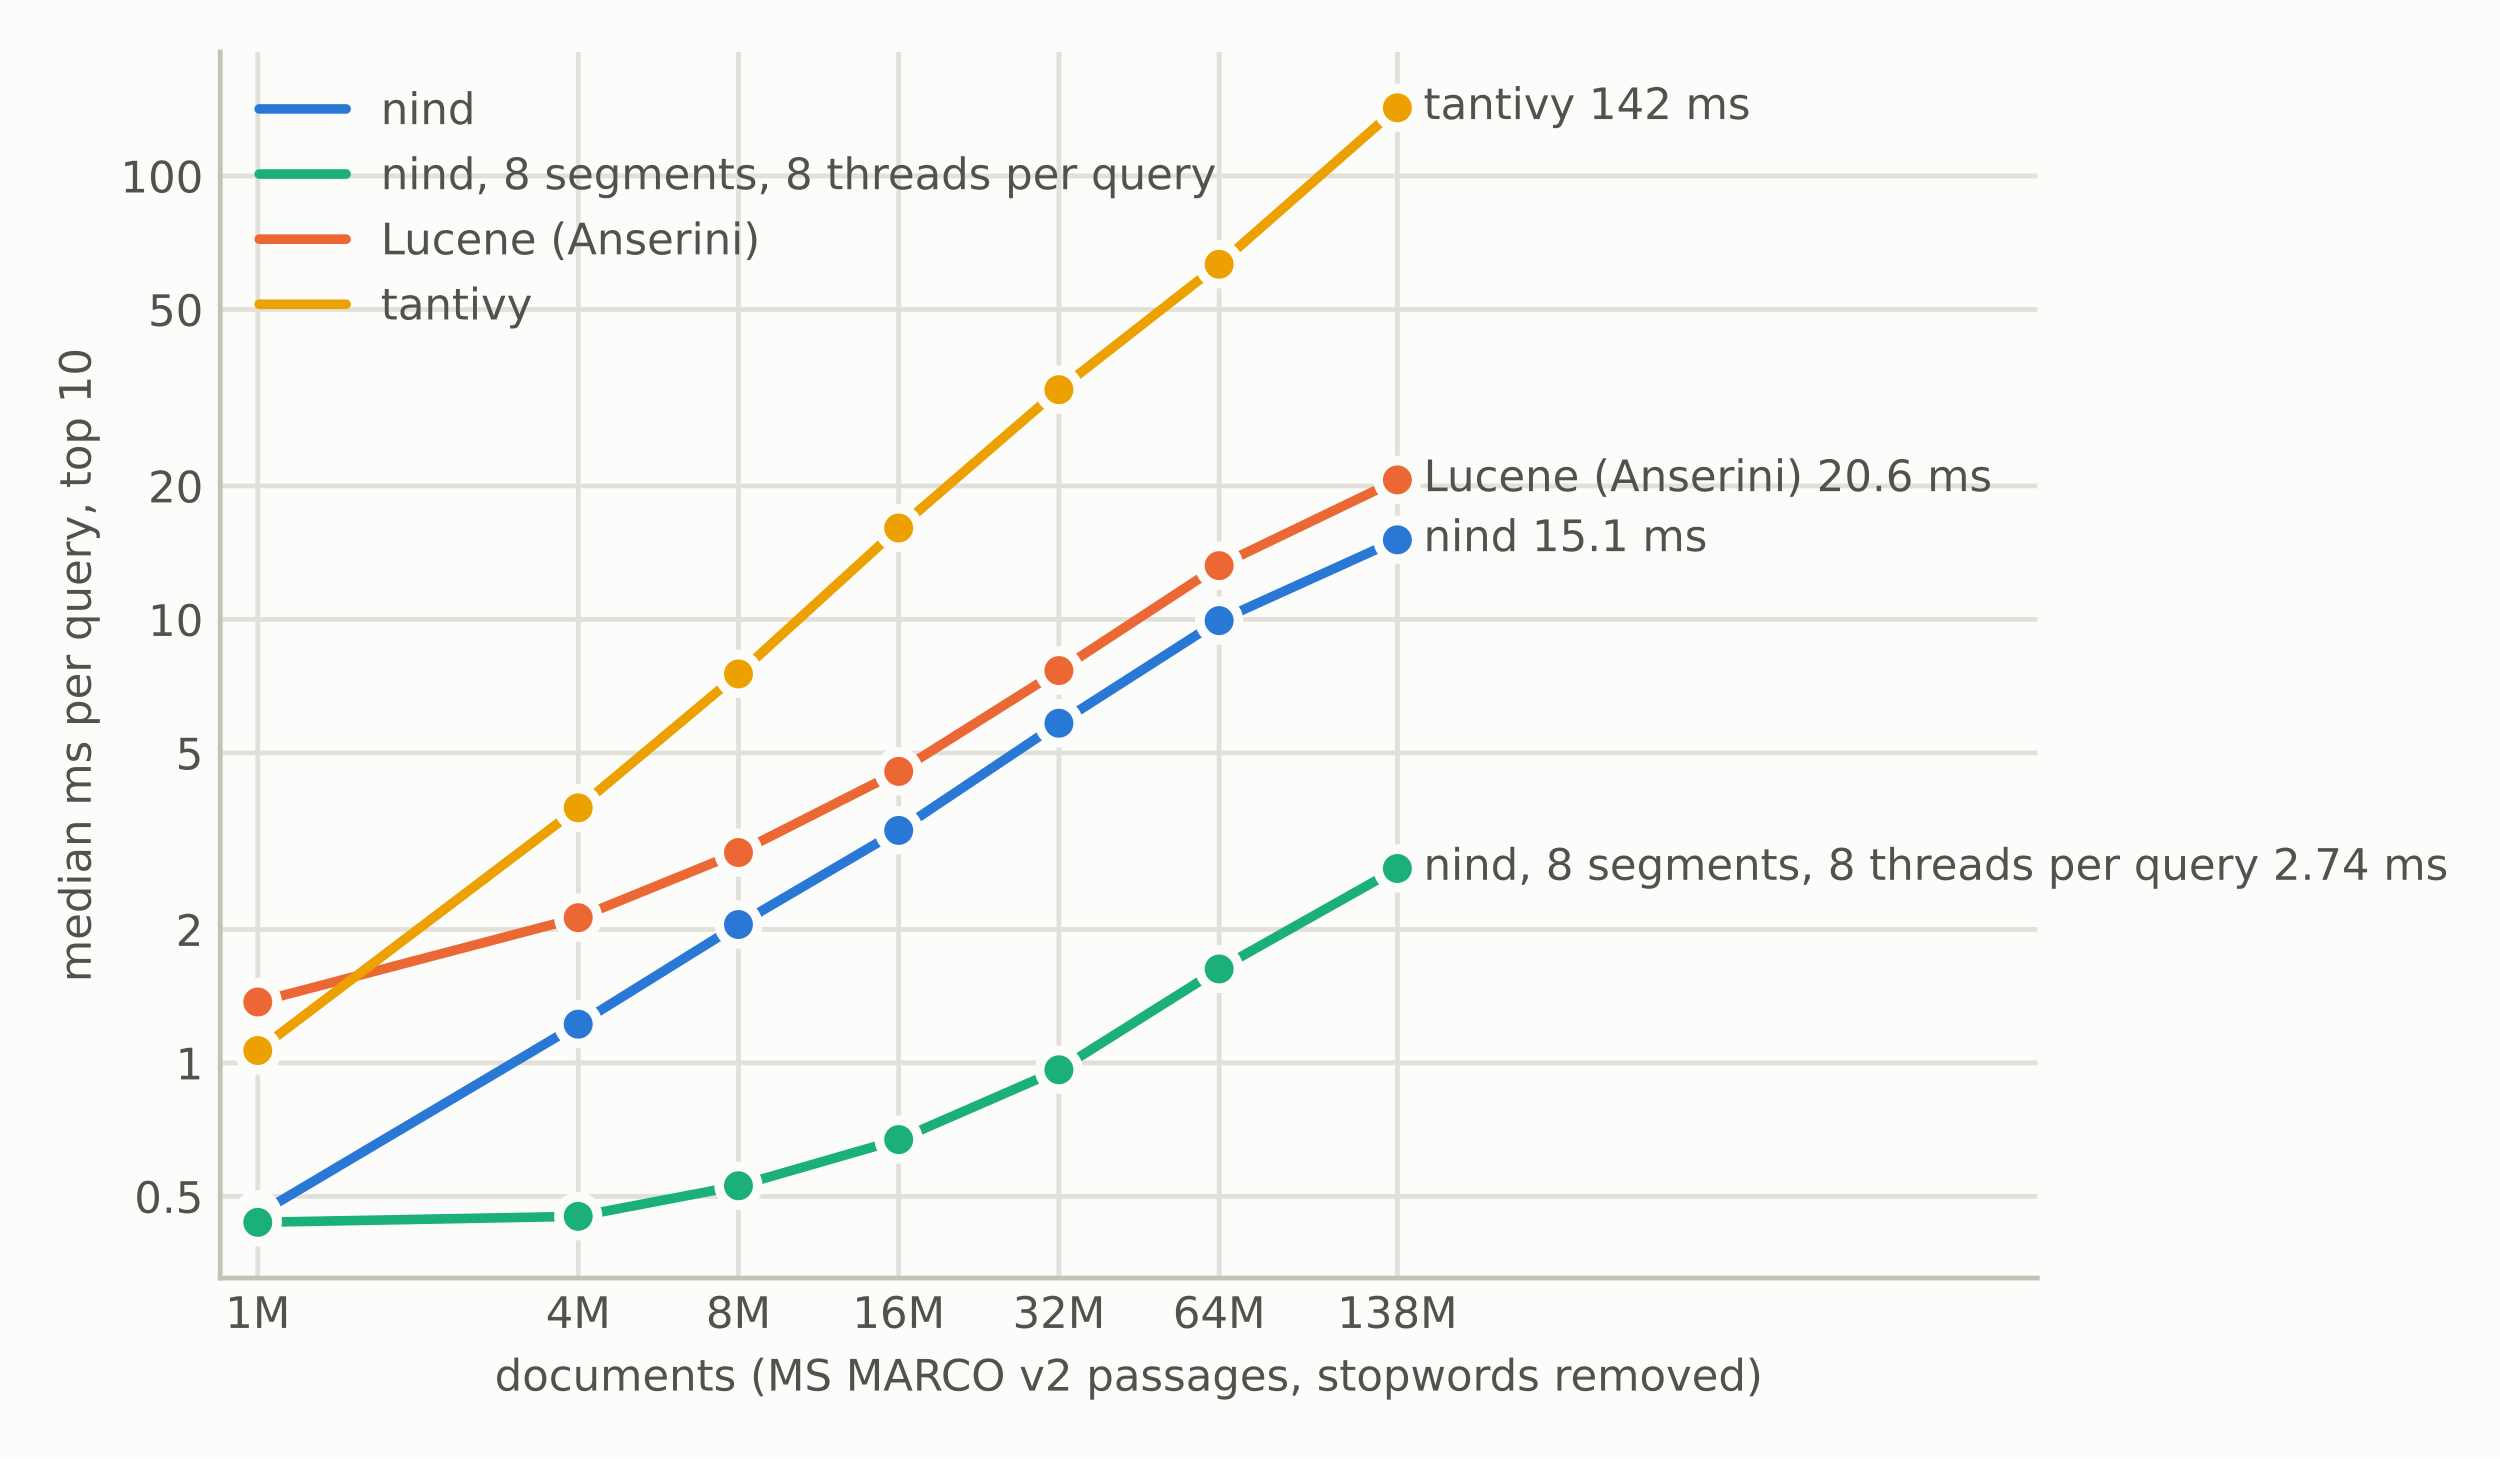
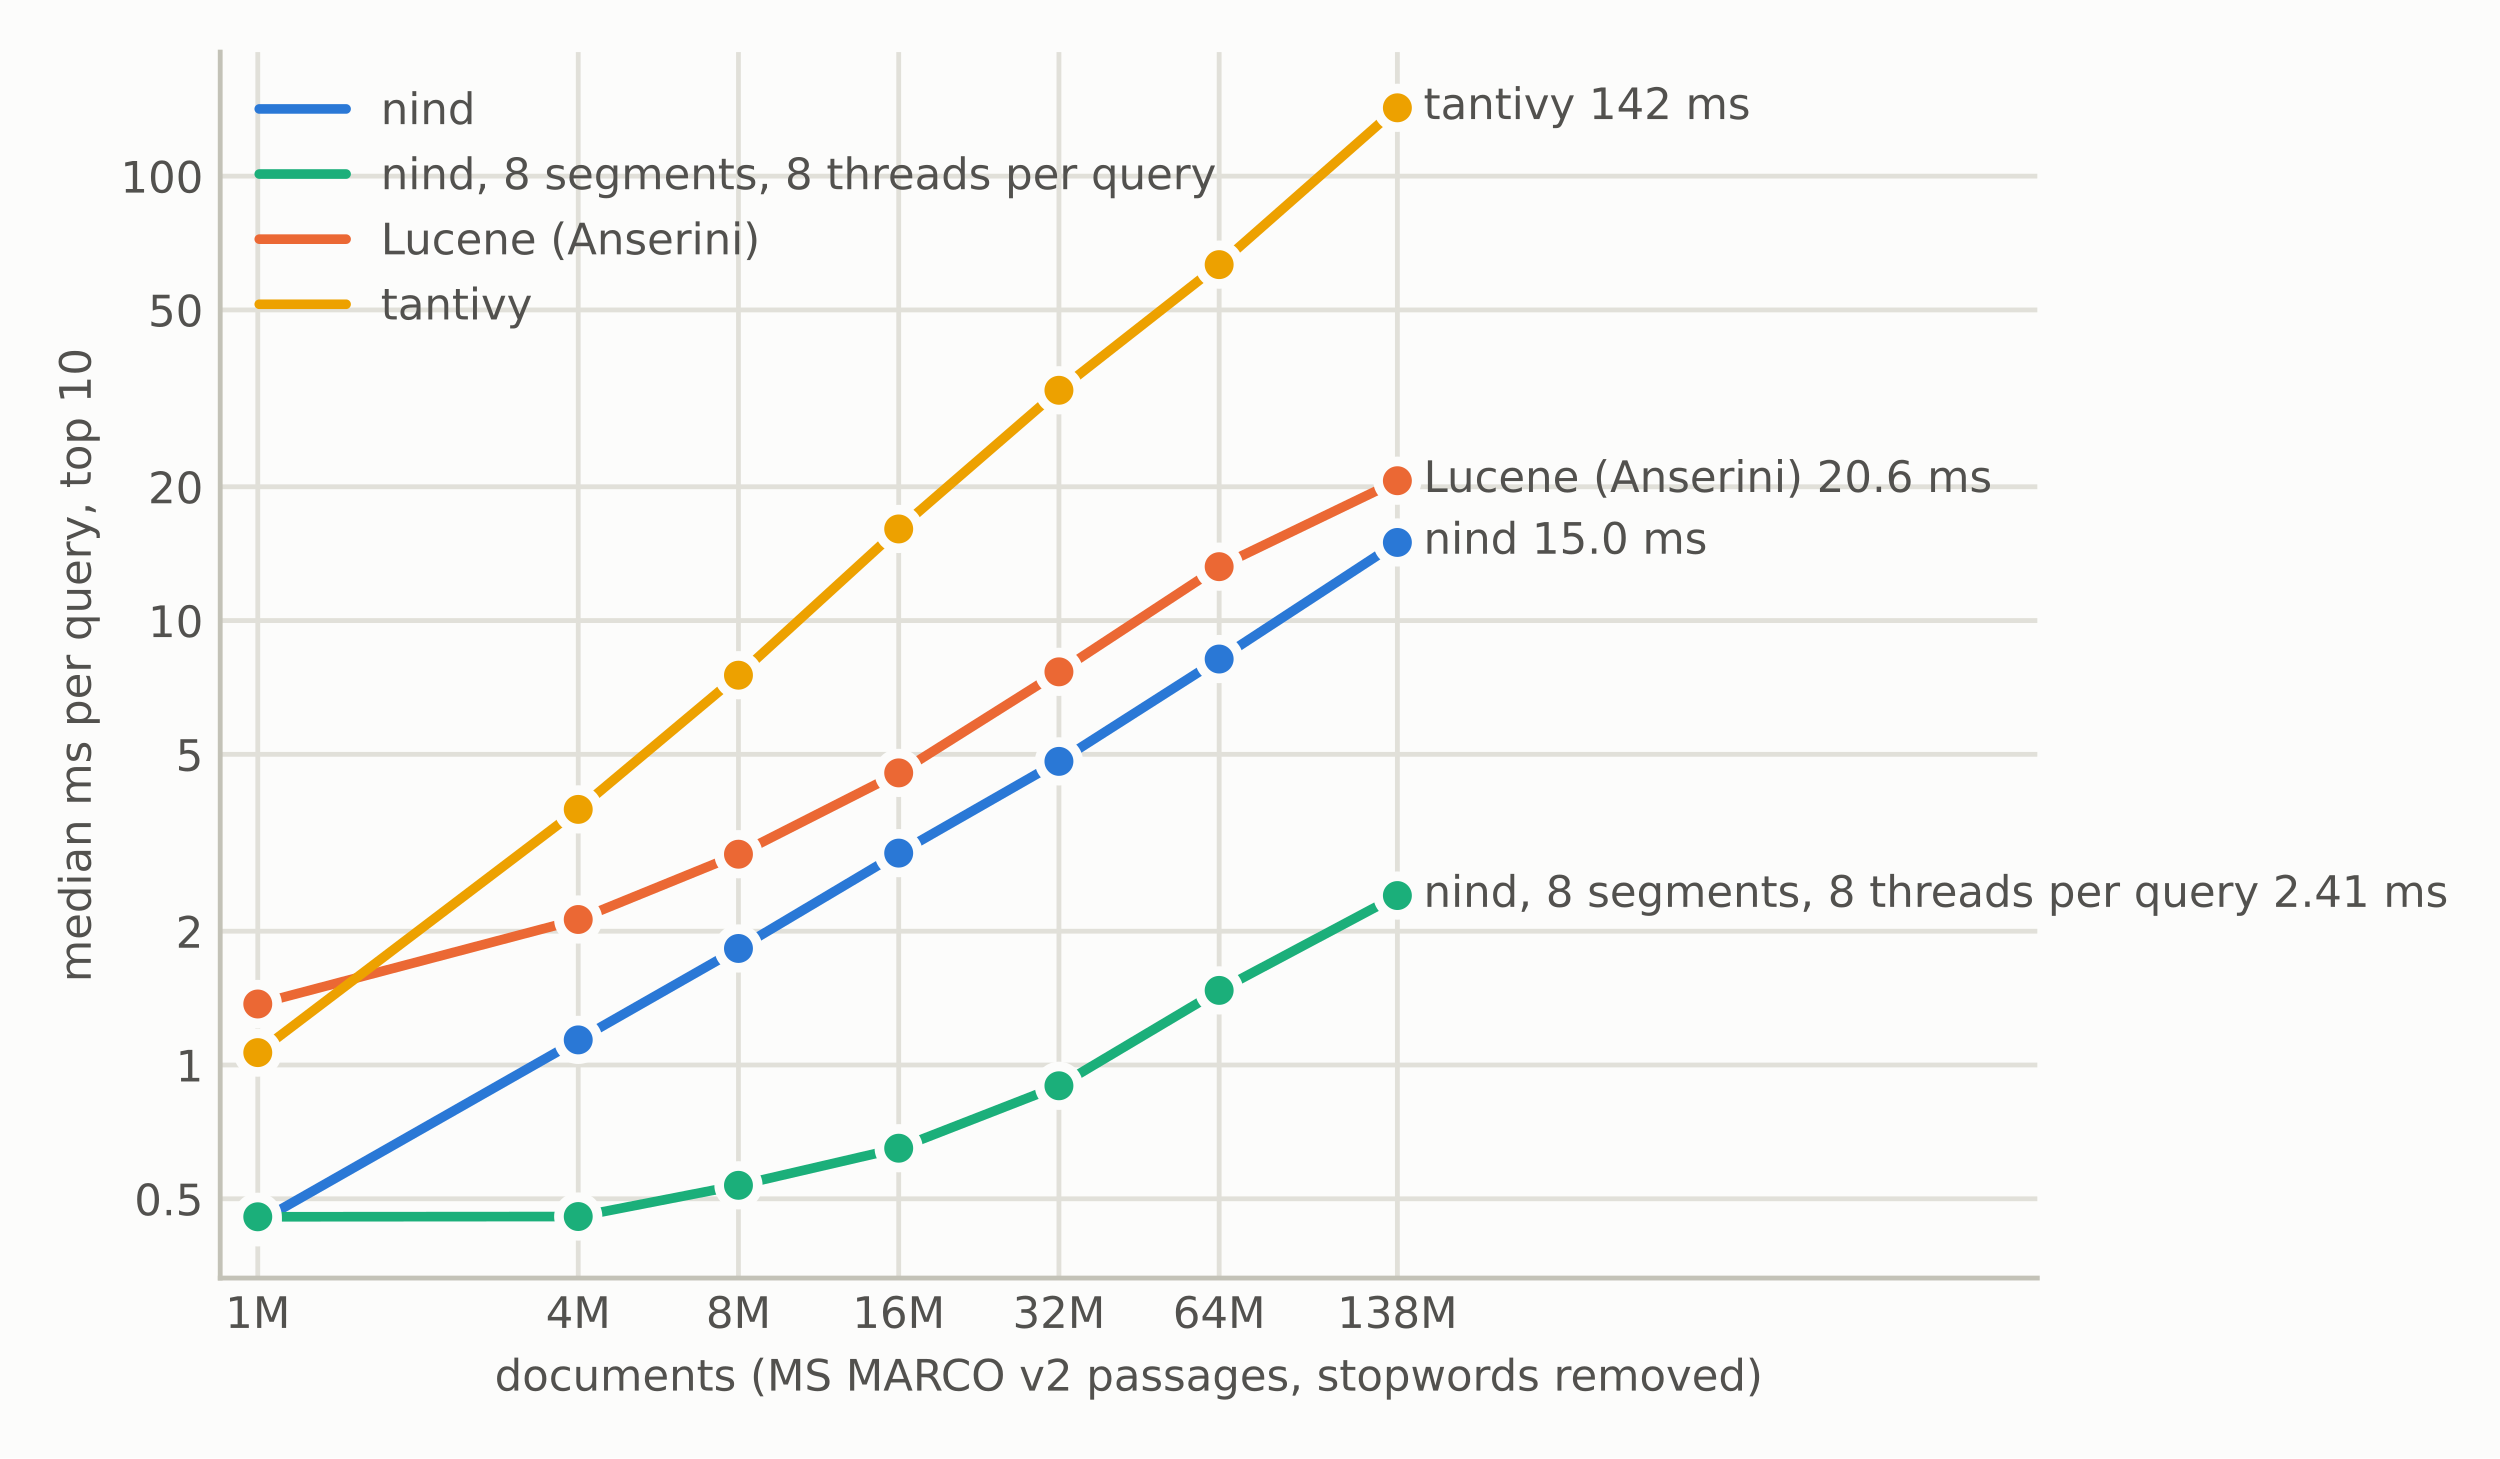
<svg xmlns="http://www.w3.org/2000/svg" xmlns:xlink="http://www.w3.org/1999/xlink" width="518.4pt" height="302.4pt" viewBox="0 0 518.4 302.4" version="1.1">
  <defs>
    <style type="text/css">*{stroke-linejoin: round; stroke-linecap: butt}</style>
  </defs>
  <g id="figure_1">
    <g id="patch_1">
      <path d="M 0 302.4  L 518.4 302.4  L 518.4 0  L 0 0  z " style="fill: #fcfcfb" />
    </g>
    <g id="axes_1">
      <g id="patch_2">
        <path d="M 45.662 265.018  L 422.46 265.018  L 422.46 10.8  L 45.662 10.8  z " style="fill: #fcfcfb" />
      </g>
      <g id="matplotlib.axis_1">
        <g id="xtick_1">
          <g id="line2d_1">
-             <path d="M 53.452 265.018  L 53.452 10.8  " clip-path="url(#p98ace8f6c0)" style="fill: none; stroke: #e1e0d9; stroke-linecap: square" />
+             <path d="M 53.452 265.018  L 53.452 10.8  " clip-path="url(#p9b73ccaef2)" style="fill: none; stroke: #e1e0d9; stroke-linecap: square" />
          </g>
          <g id="line2d_2" />
          <g id="text_1">
            <text style="font-size: 9px; font-family: 'DejaVu Sans', 'Bitstream Vera Sans', 'Computer Modern Sans Serif', 'Lucida Grande', 'Verdana', 'Geneva', 'Lucid', 'Arial', 'Helvetica', 'Avant Garde', sans-serif; text-anchor: middle; fill: #52514e" x="53.452" y="275.356" transform="rotate(-0 53.45233 275.3558)">1M</text>
          </g>
        </g>
        <g id="xtick_2">
          <g id="line2d_3">
-             <path d="M 119.903 265.018  L 119.903 10.8  " clip-path="url(#p98ace8f6c0)" style="fill: none; stroke: #e1e0d9; stroke-linecap: square" />
+             <path d="M 119.903 265.018  L 119.903 10.8  " clip-path="url(#p9b73ccaef2)" style="fill: none; stroke: #e1e0d9; stroke-linecap: square" />
          </g>
          <g id="line2d_4" />
          <g id="text_2">
            <text style="font-size: 9px; font-family: 'DejaVu Sans', 'Bitstream Vera Sans', 'Computer Modern Sans Serif', 'Lucida Grande', 'Verdana', 'Geneva', 'Lucid', 'Arial', 'Helvetica', 'Avant Garde', sans-serif; text-anchor: middle; fill: #52514e" x="119.903" y="275.356" transform="rotate(-0 119.9033 275.3558)">4M</text>
          </g>
        </g>
        <g id="xtick_3">
          <g id="line2d_5">
-             <path d="M 153.129 265.018  L 153.129 10.8  " clip-path="url(#p98ace8f6c0)" style="fill: none; stroke: #e1e0d9; stroke-linecap: square" />
+             <path d="M 153.129 265.018  L 153.129 10.8  " clip-path="url(#p9b73ccaef2)" style="fill: none; stroke: #e1e0d9; stroke-linecap: square" />
          </g>
          <g id="line2d_6" />
          <g id="text_3">
            <text style="font-size: 9px; font-family: 'DejaVu Sans', 'Bitstream Vera Sans', 'Computer Modern Sans Serif', 'Lucida Grande', 'Verdana', 'Geneva', 'Lucid', 'Arial', 'Helvetica', 'Avant Garde', sans-serif; text-anchor: middle; fill: #52514e" x="153.129" y="275.356" transform="rotate(-0 153.1287 275.3558)">8M</text>
          </g>
        </g>
        <g id="xtick_4">
          <g id="line2d_7">
-             <path d="M 186.354 265.018  L 186.354 10.8  " clip-path="url(#p98ace8f6c0)" style="fill: none; stroke: #e1e0d9; stroke-linecap: square" />
+             <path d="M 186.354 265.018  L 186.354 10.8  " clip-path="url(#p9b73ccaef2)" style="fill: none; stroke: #e1e0d9; stroke-linecap: square" />
          </g>
          <g id="line2d_8" />
          <g id="text_4">
            <text style="font-size: 9px; font-family: 'DejaVu Sans', 'Bitstream Vera Sans', 'Computer Modern Sans Serif', 'Lucida Grande', 'Verdana', 'Geneva', 'Lucid', 'Arial', 'Helvetica', 'Avant Garde', sans-serif; text-anchor: middle; fill: #52514e" x="186.354" y="275.356" transform="rotate(-0 186.3542 275.3558)">16M</text>
          </g>
        </g>
        <g id="xtick_5">
          <g id="line2d_9">
-             <path d="M 219.58 265.018  L 219.58 10.8  " clip-path="url(#p98ace8f6c0)" style="fill: none; stroke: #e1e0d9; stroke-linecap: square" />
+             <path d="M 219.58 265.018  L 219.58 10.8  " clip-path="url(#p9b73ccaef2)" style="fill: none; stroke: #e1e0d9; stroke-linecap: square" />
          </g>
          <g id="line2d_10" />
          <g id="text_5">
            <text style="font-size: 9px; font-family: 'DejaVu Sans', 'Bitstream Vera Sans', 'Computer Modern Sans Serif', 'Lucida Grande', 'Verdana', 'Geneva', 'Lucid', 'Arial', 'Helvetica', 'Avant Garde', sans-serif; text-anchor: middle; fill: #52514e" x="219.58" y="275.356" transform="rotate(-0 219.5797 275.3558)">32M</text>
          </g>
        </g>
        <g id="xtick_6">
          <g id="line2d_11">
-             <path d="M 252.805 265.018  L 252.805 10.8  " clip-path="url(#p98ace8f6c0)" style="fill: none; stroke: #e1e0d9; stroke-linecap: square" />
+             <path d="M 252.805 265.018  L 252.805 10.8  " clip-path="url(#p9b73ccaef2)" style="fill: none; stroke: #e1e0d9; stroke-linecap: square" />
          </g>
          <g id="line2d_12" />
          <g id="text_6">
            <text style="font-size: 9px; font-family: 'DejaVu Sans', 'Bitstream Vera Sans', 'Computer Modern Sans Serif', 'Lucida Grande', 'Verdana', 'Geneva', 'Lucid', 'Arial', 'Helvetica', 'Avant Garde', sans-serif; text-anchor: middle; fill: #52514e" x="252.805" y="275.356" transform="rotate(-0 252.8051 275.3558)">64M</text>
          </g>
        </g>
        <g id="xtick_7">
          <g id="line2d_13">
-             <path d="M 289.761 265.018  L 289.761 10.8  " clip-path="url(#p98ace8f6c0)" style="fill: none; stroke: #e1e0d9; stroke-linecap: square" />
+             <path d="M 289.761 265.018  L 289.761 10.8  " clip-path="url(#p9b73ccaef2)" style="fill: none; stroke: #e1e0d9; stroke-linecap: square" />
          </g>
          <g id="line2d_14" />
          <g id="text_7">
            <text style="font-size: 9px; font-family: 'DejaVu Sans', 'Bitstream Vera Sans', 'Computer Modern Sans Serif', 'Lucida Grande', 'Verdana', 'Geneva', 'Lucid', 'Arial', 'Helvetica', 'Avant Garde', sans-serif; text-anchor: middle; fill: #52514e" x="289.761" y="275.356" transform="rotate(-0 289.7613 275.3558)">138M</text>
          </g>
        </g>
        <g id="text_8">
          <text style="font-size: 9px; font-family: 'DejaVu Sans', 'Bitstream Vera Sans', 'Computer Modern Sans Serif', 'Lucida Grande', 'Verdana', 'Geneva', 'Lucid', 'Arial', 'Helvetica', 'Avant Garde', sans-serif; text-anchor: middle; fill: #52514e" x="234.061" y="288.356" transform="rotate(-0 234.0612 288.3565)">documents (MS MARCO v2 passages, stopwords removed)</text>
        </g>
      </g>
      <g id="matplotlib.axis_2">
        <g id="ytick_1">
          <g id="line2d_15">
-             <path d="M 45.662 248.081  L 422.46 248.081  " clip-path="url(#p98ace8f6c0)" style="fill: none; stroke: #e1e0d9; stroke-linecap: square" />
+             <path d="M 45.662 248.582  L 422.46 248.582  " clip-path="url(#p9b73ccaef2)" style="fill: none; stroke: #e1e0d9; stroke-linecap: square" />
          </g>
          <g id="line2d_16" />
          <g id="text_9">
-             <text style="font-size: 9px; font-family: 'DejaVu Sans', 'Bitstream Vera Sans', 'Computer Modern Sans Serif', 'Lucida Grande', 'Verdana', 'Geneva', 'Lucid', 'Arial', 'Helvetica', 'Avant Garde', sans-serif; text-anchor: end; fill: #52514e" x="42.162" y="251.5" transform="rotate(-0 42.16211 251.5004)">0.5</text>
+             <text style="font-size: 9px; font-family: 'DejaVu Sans', 'Bitstream Vera Sans', 'Computer Modern Sans Serif', 'Lucida Grande', 'Verdana', 'Geneva', 'Lucid', 'Arial', 'Helvetica', 'Avant Garde', sans-serif; text-anchor: end; fill: #52514e" x="42.162" y="252.001" transform="rotate(-0 42.16211 252.0014)">0.5</text>
          </g>
        </g>
        <g id="ytick_2">
          <g id="line2d_17">
-             <path d="M 45.662 220.4  L 422.46 220.4  " clip-path="url(#p98ace8f6c0)" style="fill: none; stroke: #e1e0d9; stroke-linecap: square" />
+             <path d="M 45.662 220.84  L 422.46 220.84  " clip-path="url(#p9b73ccaef2)" style="fill: none; stroke: #e1e0d9; stroke-linecap: square" />
          </g>
          <g id="line2d_18" />
          <g id="text_10">
-             <text style="font-size: 9px; font-family: 'DejaVu Sans', 'Bitstream Vera Sans', 'Computer Modern Sans Serif', 'Lucida Grande', 'Verdana', 'Geneva', 'Lucid', 'Arial', 'Helvetica', 'Avant Garde', sans-serif; text-anchor: end; fill: #52514e" x="42.162" y="223.819" transform="rotate(-0 42.16211 223.819)">1</text>
+             <text style="font-size: 9px; font-family: 'DejaVu Sans', 'Bitstream Vera Sans', 'Computer Modern Sans Serif', 'Lucida Grande', 'Verdana', 'Geneva', 'Lucid', 'Arial', 'Helvetica', 'Avant Garde', sans-serif; text-anchor: end; fill: #52514e" x="42.162" y="224.258" transform="rotate(-0 42.16211 224.2585)">1</text>
          </g>
        </g>
        <g id="ytick_3">
          <g id="line2d_19">
-             <path d="M 45.662 192.719  L 422.46 192.719  " clip-path="url(#p98ace8f6c0)" style="fill: none; stroke: #e1e0d9; stroke-linecap: square" />
+             <path d="M 45.662 193.097  L 422.46 193.097  " clip-path="url(#p9b73ccaef2)" style="fill: none; stroke: #e1e0d9; stroke-linecap: square" />
          </g>
          <g id="line2d_20" />
          <g id="text_11">
-             <text style="font-size: 9px; font-family: 'DejaVu Sans', 'Bitstream Vera Sans', 'Computer Modern Sans Serif', 'Lucida Grande', 'Verdana', 'Geneva', 'Lucid', 'Arial', 'Helvetica', 'Avant Garde', sans-serif; text-anchor: end; fill: #52514e" x="42.162" y="196.138" transform="rotate(-0 42.16211 196.1375)">2</text>
+             <text style="font-size: 9px; font-family: 'DejaVu Sans', 'Bitstream Vera Sans', 'Computer Modern Sans Serif', 'Lucida Grande', 'Verdana', 'Geneva', 'Lucid', 'Arial', 'Helvetica', 'Avant Garde', sans-serif; text-anchor: end; fill: #52514e" x="42.162" y="196.516" transform="rotate(-0 42.16211 196.5156)">2</text>
          </g>
        </g>
        <g id="ytick_4">
          <g id="line2d_21">
-             <path d="M 45.662 156.126  L 422.46 156.126  " clip-path="url(#p98ace8f6c0)" style="fill: none; stroke: #e1e0d9; stroke-linecap: square" />
+             <path d="M 45.662 156.423  L 422.46 156.423  " clip-path="url(#p9b73ccaef2)" style="fill: none; stroke: #e1e0d9; stroke-linecap: square" />
          </g>
          <g id="line2d_22" />
          <g id="text_12">
-             <text style="font-size: 9px; font-family: 'DejaVu Sans', 'Bitstream Vera Sans', 'Computer Modern Sans Serif', 'Lucida Grande', 'Verdana', 'Geneva', 'Lucid', 'Arial', 'Helvetica', 'Avant Garde', sans-serif; text-anchor: end; fill: #52514e" x="42.162" y="159.545" transform="rotate(-0 42.16211 159.5447)">5</text>
+             <text style="font-size: 9px; font-family: 'DejaVu Sans', 'Bitstream Vera Sans', 'Computer Modern Sans Serif', 'Lucida Grande', 'Verdana', 'Geneva', 'Lucid', 'Arial', 'Helvetica', 'Avant Garde', sans-serif; text-anchor: end; fill: #52514e" x="42.162" y="159.842" transform="rotate(-0 42.16211 159.8416)">5</text>
          </g>
        </g>
        <g id="ytick_5">
          <g id="line2d_23">
-             <path d="M 45.662 128.444  L 422.46 128.444  " clip-path="url(#p98ace8f6c0)" style="fill: none; stroke: #e1e0d9; stroke-linecap: square" />
+             <path d="M 45.662 128.68  L 422.46 128.68  " clip-path="url(#p9b73ccaef2)" style="fill: none; stroke: #e1e0d9; stroke-linecap: square" />
          </g>
          <g id="line2d_24" />
          <g id="text_13">
-             <text style="font-size: 9px; font-family: 'DejaVu Sans', 'Bitstream Vera Sans', 'Computer Modern Sans Serif', 'Lucida Grande', 'Verdana', 'Geneva', 'Lucid', 'Arial', 'Helvetica', 'Avant Garde', sans-serif; text-anchor: end; fill: #52514e" x="42.162" y="131.863" transform="rotate(-0 42.16211 131.8632)">10</text>
+             <text style="font-size: 9px; font-family: 'DejaVu Sans', 'Bitstream Vera Sans', 'Computer Modern Sans Serif', 'Lucida Grande', 'Verdana', 'Geneva', 'Lucid', 'Arial', 'Helvetica', 'Avant Garde', sans-serif; text-anchor: end; fill: #52514e" x="42.162" y="132.099" transform="rotate(-0 42.16211 132.0987)">10</text>
          </g>
        </g>
        <g id="ytick_6">
          <g id="line2d_25">
-             <path d="M 45.662 100.763  L 422.46 100.763  " clip-path="url(#p98ace8f6c0)" style="fill: none; stroke: #e1e0d9; stroke-linecap: square" />
+             <path d="M 45.662 100.937  L 422.46 100.937  " clip-path="url(#p9b73ccaef2)" style="fill: none; stroke: #e1e0d9; stroke-linecap: square" />
          </g>
          <g id="line2d_26" />
          <g id="text_14">
-             <text style="font-size: 9px; font-family: 'DejaVu Sans', 'Bitstream Vera Sans', 'Computer Modern Sans Serif', 'Lucida Grande', 'Verdana', 'Geneva', 'Lucid', 'Arial', 'Helvetica', 'Avant Garde', sans-serif; text-anchor: end; fill: #52514e" x="42.162" y="104.182" transform="rotate(-0 42.16211 104.1818)">20</text>
+             <text style="font-size: 9px; font-family: 'DejaVu Sans', 'Bitstream Vera Sans', 'Computer Modern Sans Serif', 'Lucida Grande', 'Verdana', 'Geneva', 'Lucid', 'Arial', 'Helvetica', 'Avant Garde', sans-serif; text-anchor: end; fill: #52514e" x="42.162" y="104.356" transform="rotate(-0 42.16211 104.3558)">20</text>
          </g>
        </g>
        <g id="ytick_7">
          <g id="line2d_27">
-             <path d="M 45.662 64.17  L 422.46 64.17  " clip-path="url(#p98ace8f6c0)" style="fill: none; stroke: #e1e0d9; stroke-linecap: square" />
+             <path d="M 45.662 64.263  L 422.46 64.263  " clip-path="url(#p9b73ccaef2)" style="fill: none; stroke: #e1e0d9; stroke-linecap: square" />
          </g>
          <g id="line2d_28" />
          <g id="text_15">
-             <text style="font-size: 9px; font-family: 'DejaVu Sans', 'Bitstream Vera Sans', 'Computer Modern Sans Serif', 'Lucida Grande', 'Verdana', 'Geneva', 'Lucid', 'Arial', 'Helvetica', 'Avant Garde', sans-serif; text-anchor: end; fill: #52514e" x="42.162" y="67.589" transform="rotate(-0 42.16211 67.58894)">50</text>
+             <text style="font-size: 9px; font-family: 'DejaVu Sans', 'Bitstream Vera Sans', 'Computer Modern Sans Serif', 'Lucida Grande', 'Verdana', 'Geneva', 'Lucid', 'Arial', 'Helvetica', 'Avant Garde', sans-serif; text-anchor: end; fill: #52514e" x="42.162" y="67.682" transform="rotate(-0 42.16211 67.68175)">50</text>
          </g>
        </g>
        <g id="ytick_8">
          <g id="line2d_29">
-             <path d="M 45.662 36.489  L 422.46 36.489  " clip-path="url(#p98ace8f6c0)" style="fill: none; stroke: #e1e0d9; stroke-linecap: square" />
+             <path d="M 45.662 36.52  L 422.46 36.52  " clip-path="url(#p9b73ccaef2)" style="fill: none; stroke: #e1e0d9; stroke-linecap: square" />
          </g>
          <g id="line2d_30" />
          <g id="text_16">
-             <text style="font-size: 9px; font-family: 'DejaVu Sans', 'Bitstream Vera Sans', 'Computer Modern Sans Serif', 'Lucida Grande', 'Verdana', 'Geneva', 'Lucid', 'Arial', 'Helvetica', 'Avant Garde', sans-serif; text-anchor: end; fill: #52514e" x="42.162" y="39.908" transform="rotate(-0 42.16211 39.90751)">100</text>
+             <text style="font-size: 9px; font-family: 'DejaVu Sans', 'Bitstream Vera Sans', 'Computer Modern Sans Serif', 'Lucida Grande', 'Verdana', 'Geneva', 'Lucid', 'Arial', 'Helvetica', 'Avant Garde', sans-serif; text-anchor: end; fill: #52514e" x="42.162" y="39.939" transform="rotate(-0 42.16211 39.93888)">100</text>
          </g>
        </g>
        <g id="text_17">
          <text style="font-size: 9px; font-family: 'DejaVu Sans', 'Bitstream Vera Sans', 'Computer Modern Sans Serif', 'Lucida Grande', 'Verdana', 'Geneva', 'Lucid', 'Arial', 'Helvetica', 'Avant Garde', sans-serif; text-anchor: middle; fill: #52514e" x="18.821" y="137.909" transform="rotate(-90 18.82125 137.9089)">median ms per query, top 10</text>
        </g>
      </g>
      <g id="patch_3">
        <path d="M 45.662 265.018  L 45.662 10.8  " style="fill: none; stroke: #c3c2b7; stroke-linejoin: miter; stroke-linecap: square" />
      </g>
      <g id="patch_4">
        <path d="M 45.662 265.018  L 422.46 265.018  " style="fill: none; stroke: #c3c2b7; stroke-linejoin: miter; stroke-linecap: square" />
      </g>
      <g id="line2d_31">
-         <path d="M 53.452 251.794  L 119.903 212.372  L 153.129 191.706  L 186.354 172.194  L 219.58 149.97  L 252.805 128.689  L 289.761 111.94  " clip-path="url(#p98ace8f6c0)" style="fill: none; stroke: #2a78d6; stroke-width: 2; stroke-linecap: round" />
+         <path d="M 53.452 253.463  L 119.903 215.633  L 153.129 196.675  L 186.354 176.902  L 219.58 157.879  L 252.805 136.658  L 289.761 112.483  " clip-path="url(#p9b73ccaef2)" style="fill: none; stroke: #2a78d6; stroke-width: 2; stroke-linecap: round" />
      </g>
      <g id="line2d_32">
-         <path d="M 53.452 253.463  L 119.903 252.22  L 153.129 245.882  L 186.354 236.305  L 219.58 221.829  L 252.805 200.922  L 289.761 180.092  " clip-path="url(#p98ace8f6c0)" style="fill: none; stroke: #1baf7a; stroke-width: 2; stroke-linecap: round" />
+         <path d="M 53.452 252.314  L 119.903 252.261  L 153.129 245.789  L 186.354 238.094  L 219.58 225.148  L 252.805 205.368  L 289.761 185.703  " clip-path="url(#p9b73ccaef2)" style="fill: none; stroke: #1baf7a; stroke-width: 2; stroke-linecap: round" />
      </g>
      <g id="line2d_33">
-         <path d="M 53.452 207.777  L 119.903 190.295  L 153.129 176.787  L 186.354 159.96  L 219.58 139.054  L 252.805 117.293  L 289.761 99.509  " clip-path="url(#p98ace8f6c0)" style="fill: none; stroke: #eb6834; stroke-width: 2; stroke-linecap: round" />
+         <path d="M 53.452 208.188  L 119.903 190.668  L 153.129 177.129  L 186.354 160.266  L 219.58 139.313  L 252.805 117.504  L 289.761 99.681  " clip-path="url(#p9b73ccaef2)" style="fill: none; stroke: #eb6834; stroke-width: 2; stroke-linecap: round" />
      </g>
      <g id="line2d_34">
-         <path d="M 53.452 217.836  L 119.903 167.514  L 153.129 139.75  L 186.354 109.49  L 219.58 80.8  L 252.805 54.803  L 289.761 22.355  " clip-path="url(#p98ace8f6c0)" style="fill: none; stroke: #eda100; stroke-width: 2; stroke-linecap: round" />
+         <path d="M 53.452 218.27  L 119.903 167.836  L 153.129 140.01  L 186.354 109.684  L 219.58 80.93  L 252.805 54.875  L 289.761 22.355  " clip-path="url(#p9b73ccaef2)" style="fill: none; stroke: #eda100; stroke-width: 2; stroke-linecap: round" />
      </g>
      <g id="text_18">
-         <text style="font-size: 9px; font-family: 'DejaVu Sans', 'Bitstream Vera Sans', 'Computer Modern Sans Serif', 'Lucida Grande', 'Verdana', 'Geneva', 'Lucid', 'Arial', 'Helvetica', 'Avant Garde', sans-serif; text-anchor: start; fill: #52514e" x="295.194" y="182.431" transform="rotate(-0 295.1936 182.4307)">nind, 8 segments, 8 threads per query  2.74 ms</text>
+         <text style="font-size: 9px; font-family: 'DejaVu Sans', 'Bitstream Vera Sans', 'Computer Modern Sans Serif', 'Lucida Grande', 'Verdana', 'Geneva', 'Lucid', 'Arial', 'Helvetica', 'Avant Garde', sans-serif; text-anchor: start; fill: #52514e" x="295.194" y="188.041" transform="rotate(-0 295.1936 188.0409)">nind, 8 segments, 8 threads per query  2.41 ms</text>
      </g>
      <g id="text_19">
-         <text style="font-size: 9px; font-family: 'DejaVu Sans', 'Bitstream Vera Sans', 'Computer Modern Sans Serif', 'Lucida Grande', 'Verdana', 'Geneva', 'Lucid', 'Arial', 'Helvetica', 'Avant Garde', sans-serif; text-anchor: start; fill: #52514e" x="295.194" y="114.278" transform="rotate(-0 295.1936 114.278)">nind  15.1 ms</text>
+         <text style="font-size: 9px; font-family: 'DejaVu Sans', 'Bitstream Vera Sans', 'Computer Modern Sans Serif', 'Lucida Grande', 'Verdana', 'Geneva', 'Lucid', 'Arial', 'Helvetica', 'Avant Garde', sans-serif; text-anchor: start; fill: #52514e" x="295.194" y="114.821" transform="rotate(-0 295.1936 114.8208)">nind  15.0 ms</text>
      </g>
      <g id="text_20">
-         <text style="font-size: 9px; font-family: 'DejaVu Sans', 'Bitstream Vera Sans', 'Computer Modern Sans Serif', 'Lucida Grande', 'Verdana', 'Geneva', 'Lucid', 'Arial', 'Helvetica', 'Avant Garde', sans-serif; text-anchor: start; fill: #52514e" x="295.194" y="101.848" transform="rotate(-0 295.1936 101.8476)">Lucene (Anserini)  20.6 ms</text>
+         <text style="font-size: 9px; font-family: 'DejaVu Sans', 'Bitstream Vera Sans', 'Computer Modern Sans Serif', 'Lucida Grande', 'Verdana', 'Geneva', 'Lucid', 'Arial', 'Helvetica', 'Avant Garde', sans-serif; text-anchor: start; fill: #52514e" x="295.194" y="102.019" transform="rotate(-0 295.1936 102.0189)">Lucene (Anserini)  20.6 ms</text>
      </g>
      <g id="text_21">
        <text style="font-size: 9px; font-family: 'DejaVu Sans', 'Bitstream Vera Sans', 'Computer Modern Sans Serif', 'Lucida Grande', 'Verdana', 'Geneva', 'Lucid', 'Arial', 'Helvetica', 'Avant Garde', sans-serif; text-anchor: start; fill: #52514e" x="295.194" y="24.694" transform="rotate(-0 295.1936 24.6936)">tantivy  142 ms</text>
      </g>
      <g id="line2d_35">
        <defs>
          <path id="m38c847c85e" d="M 0 4  C 1.061 4 2.078 3.579 2.828 2.828  C 3.579 2.078 4 1.061 4 0  C 4 -1.061 3.579 -2.078 2.828 -2.828  C 2.078 -3.579 1.061 -4 0 -4  C -1.061 -4 -2.078 -3.579 -2.828 -2.828  C -3.579 -2.078 -4 -1.061 -4 0  C -4 1.061 -3.579 2.078 -2.828 2.828  C -2.078 3.579 -1.061 4 0 4  z " style="stroke: #fcfcfb; stroke-width: 2" />
        </defs>
-         <g clip-path="url(#p98ace8f6c0)">
-           <use xlink:href="#m38c847c85e" x="53.452" y="251.794" style="fill: #2a78d6; stroke: #fcfcfb; stroke-width: 2" />
-           <use xlink:href="#m38c847c85e" x="119.903" y="212.372" style="fill: #2a78d6; stroke: #fcfcfb; stroke-width: 2" />
-           <use xlink:href="#m38c847c85e" x="153.129" y="191.706" style="fill: #2a78d6; stroke: #fcfcfb; stroke-width: 2" />
-           <use xlink:href="#m38c847c85e" x="186.354" y="172.194" style="fill: #2a78d6; stroke: #fcfcfb; stroke-width: 2" />
-           <use xlink:href="#m38c847c85e" x="219.58" y="149.97" style="fill: #2a78d6; stroke: #fcfcfb; stroke-width: 2" />
-           <use xlink:href="#m38c847c85e" x="252.805" y="128.689" style="fill: #2a78d6; stroke: #fcfcfb; stroke-width: 2" />
-           <use xlink:href="#m38c847c85e" x="289.761" y="111.94" style="fill: #2a78d6; stroke: #fcfcfb; stroke-width: 2" />
+         <g clip-path="url(#p9b73ccaef2)">
+           <use xlink:href="#m38c847c85e" x="53.452" y="253.463" style="fill: #2a78d6; stroke: #fcfcfb; stroke-width: 2" />
+           <use xlink:href="#m38c847c85e" x="119.903" y="215.633" style="fill: #2a78d6; stroke: #fcfcfb; stroke-width: 2" />
+           <use xlink:href="#m38c847c85e" x="153.129" y="196.675" style="fill: #2a78d6; stroke: #fcfcfb; stroke-width: 2" />
+           <use xlink:href="#m38c847c85e" x="186.354" y="176.902" style="fill: #2a78d6; stroke: #fcfcfb; stroke-width: 2" />
+           <use xlink:href="#m38c847c85e" x="219.58" y="157.879" style="fill: #2a78d6; stroke: #fcfcfb; stroke-width: 2" />
+           <use xlink:href="#m38c847c85e" x="252.805" y="136.658" style="fill: #2a78d6; stroke: #fcfcfb; stroke-width: 2" />
+           <use xlink:href="#m38c847c85e" x="289.761" y="112.483" style="fill: #2a78d6; stroke: #fcfcfb; stroke-width: 2" />
        </g>
      </g>
      <g id="line2d_36">
        <defs>
          <path id="m730fe222e9" d="M 0 4  C 1.061 4 2.078 3.579 2.828 2.828  C 3.579 2.078 4 1.061 4 0  C 4 -1.061 3.579 -2.078 2.828 -2.828  C 2.078 -3.579 1.061 -4 0 -4  C -1.061 -4 -2.078 -3.579 -2.828 -2.828  C -3.579 -2.078 -4 -1.061 -4 0  C -4 1.061 -3.579 2.078 -2.828 2.828  C -2.078 3.579 -1.061 4 0 4  z " style="stroke: #fcfcfb; stroke-width: 2" />
        </defs>
-         <g clip-path="url(#p98ace8f6c0)">
-           <use xlink:href="#m730fe222e9" x="53.452" y="253.463" style="fill: #1baf7a; stroke: #fcfcfb; stroke-width: 2" />
-           <use xlink:href="#m730fe222e9" x="119.903" y="252.22" style="fill: #1baf7a; stroke: #fcfcfb; stroke-width: 2" />
-           <use xlink:href="#m730fe222e9" x="153.129" y="245.882" style="fill: #1baf7a; stroke: #fcfcfb; stroke-width: 2" />
-           <use xlink:href="#m730fe222e9" x="186.354" y="236.305" style="fill: #1baf7a; stroke: #fcfcfb; stroke-width: 2" />
-           <use xlink:href="#m730fe222e9" x="219.58" y="221.829" style="fill: #1baf7a; stroke: #fcfcfb; stroke-width: 2" />
-           <use xlink:href="#m730fe222e9" x="252.805" y="200.922" style="fill: #1baf7a; stroke: #fcfcfb; stroke-width: 2" />
-           <use xlink:href="#m730fe222e9" x="289.761" y="180.092" style="fill: #1baf7a; stroke: #fcfcfb; stroke-width: 2" />
+         <g clip-path="url(#p9b73ccaef2)">
+           <use xlink:href="#m730fe222e9" x="53.452" y="252.314" style="fill: #1baf7a; stroke: #fcfcfb; stroke-width: 2" />
+           <use xlink:href="#m730fe222e9" x="119.903" y="252.261" style="fill: #1baf7a; stroke: #fcfcfb; stroke-width: 2" />
+           <use xlink:href="#m730fe222e9" x="153.129" y="245.789" style="fill: #1baf7a; stroke: #fcfcfb; stroke-width: 2" />
+           <use xlink:href="#m730fe222e9" x="186.354" y="238.094" style="fill: #1baf7a; stroke: #fcfcfb; stroke-width: 2" />
+           <use xlink:href="#m730fe222e9" x="219.58" y="225.148" style="fill: #1baf7a; stroke: #fcfcfb; stroke-width: 2" />
+           <use xlink:href="#m730fe222e9" x="252.805" y="205.368" style="fill: #1baf7a; stroke: #fcfcfb; stroke-width: 2" />
+           <use xlink:href="#m730fe222e9" x="289.761" y="185.703" style="fill: #1baf7a; stroke: #fcfcfb; stroke-width: 2" />
        </g>
      </g>
      <g id="line2d_37">
        <defs>
          <path id="m58447ea9d0" d="M 0 4  C 1.061 4 2.078 3.579 2.828 2.828  C 3.579 2.078 4 1.061 4 0  C 4 -1.061 3.579 -2.078 2.828 -2.828  C 2.078 -3.579 1.061 -4 0 -4  C -1.061 -4 -2.078 -3.579 -2.828 -2.828  C -3.579 -2.078 -4 -1.061 -4 0  C -4 1.061 -3.579 2.078 -2.828 2.828  C -2.078 3.579 -1.061 4 0 4  z " style="stroke: #fcfcfb; stroke-width: 2" />
        </defs>
-         <g clip-path="url(#p98ace8f6c0)">
-           <use xlink:href="#m58447ea9d0" x="53.452" y="207.777" style="fill: #eb6834; stroke: #fcfcfb; stroke-width: 2" />
-           <use xlink:href="#m58447ea9d0" x="119.903" y="190.295" style="fill: #eb6834; stroke: #fcfcfb; stroke-width: 2" />
-           <use xlink:href="#m58447ea9d0" x="153.129" y="176.787" style="fill: #eb6834; stroke: #fcfcfb; stroke-width: 2" />
-           <use xlink:href="#m58447ea9d0" x="186.354" y="159.96" style="fill: #eb6834; stroke: #fcfcfb; stroke-width: 2" />
-           <use xlink:href="#m58447ea9d0" x="219.58" y="139.054" style="fill: #eb6834; stroke: #fcfcfb; stroke-width: 2" />
-           <use xlink:href="#m58447ea9d0" x="252.805" y="117.293" style="fill: #eb6834; stroke: #fcfcfb; stroke-width: 2" />
-           <use xlink:href="#m58447ea9d0" x="289.761" y="99.509" style="fill: #eb6834; stroke: #fcfcfb; stroke-width: 2" />
+         <g clip-path="url(#p9b73ccaef2)">
+           <use xlink:href="#m58447ea9d0" x="53.452" y="208.188" style="fill: #eb6834; stroke: #fcfcfb; stroke-width: 2" />
+           <use xlink:href="#m58447ea9d0" x="119.903" y="190.668" style="fill: #eb6834; stroke: #fcfcfb; stroke-width: 2" />
+           <use xlink:href="#m58447ea9d0" x="153.129" y="177.129" style="fill: #eb6834; stroke: #fcfcfb; stroke-width: 2" />
+           <use xlink:href="#m58447ea9d0" x="186.354" y="160.266" style="fill: #eb6834; stroke: #fcfcfb; stroke-width: 2" />
+           <use xlink:href="#m58447ea9d0" x="219.58" y="139.313" style="fill: #eb6834; stroke: #fcfcfb; stroke-width: 2" />
+           <use xlink:href="#m58447ea9d0" x="252.805" y="117.504" style="fill: #eb6834; stroke: #fcfcfb; stroke-width: 2" />
+           <use xlink:href="#m58447ea9d0" x="289.761" y="99.681" style="fill: #eb6834; stroke: #fcfcfb; stroke-width: 2" />
        </g>
      </g>
      <g id="line2d_38">
        <defs>
          <path id="m6c3451e2c5" d="M 0 4  C 1.061 4 2.078 3.579 2.828 2.828  C 3.579 2.078 4 1.061 4 0  C 4 -1.061 3.579 -2.078 2.828 -2.828  C 2.078 -3.579 1.061 -4 0 -4  C -1.061 -4 -2.078 -3.579 -2.828 -2.828  C -3.579 -2.078 -4 -1.061 -4 0  C -4 1.061 -3.579 2.078 -2.828 2.828  C -2.078 3.579 -1.061 4 0 4  z " style="stroke: #fcfcfb; stroke-width: 2" />
        </defs>
-         <g clip-path="url(#p98ace8f6c0)">
-           <use xlink:href="#m6c3451e2c5" x="53.452" y="217.836" style="fill: #eda100; stroke: #fcfcfb; stroke-width: 2" />
-           <use xlink:href="#m6c3451e2c5" x="119.903" y="167.514" style="fill: #eda100; stroke: #fcfcfb; stroke-width: 2" />
-           <use xlink:href="#m6c3451e2c5" x="153.129" y="139.75" style="fill: #eda100; stroke: #fcfcfb; stroke-width: 2" />
-           <use xlink:href="#m6c3451e2c5" x="186.354" y="109.49" style="fill: #eda100; stroke: #fcfcfb; stroke-width: 2" />
-           <use xlink:href="#m6c3451e2c5" x="219.58" y="80.8" style="fill: #eda100; stroke: #fcfcfb; stroke-width: 2" />
-           <use xlink:href="#m6c3451e2c5" x="252.805" y="54.803" style="fill: #eda100; stroke: #fcfcfb; stroke-width: 2" />
+         <g clip-path="url(#p9b73ccaef2)">
+           <use xlink:href="#m6c3451e2c5" x="53.452" y="218.27" style="fill: #eda100; stroke: #fcfcfb; stroke-width: 2" />
+           <use xlink:href="#m6c3451e2c5" x="119.903" y="167.836" style="fill: #eda100; stroke: #fcfcfb; stroke-width: 2" />
+           <use xlink:href="#m6c3451e2c5" x="153.129" y="140.01" style="fill: #eda100; stroke: #fcfcfb; stroke-width: 2" />
+           <use xlink:href="#m6c3451e2c5" x="186.354" y="109.684" style="fill: #eda100; stroke: #fcfcfb; stroke-width: 2" />
+           <use xlink:href="#m6c3451e2c5" x="219.58" y="80.93" style="fill: #eda100; stroke: #fcfcfb; stroke-width: 2" />
+           <use xlink:href="#m6c3451e2c5" x="252.805" y="54.875" style="fill: #eda100; stroke: #fcfcfb; stroke-width: 2" />
          <use xlink:href="#m6c3451e2c5" x="289.761" y="22.355" style="fill: #eda100; stroke: #fcfcfb; stroke-width: 2" />
        </g>
      </g>
      <g id="legend_1">
        <g id="line2d_39">
          <path d="M 53.762 22.589  L 62.762 22.589  L 71.762 22.589  " style="fill: none; stroke: #2a78d6; stroke-width: 2; stroke-linecap: round" />
        </g>
        <g id="text_22">
          <text style="font-size: 9px; font-family: 'DejaVu Sans', 'Bitstream Vera Sans', 'Computer Modern Sans Serif', 'Lucida Grande', 'Verdana', 'Geneva', 'Lucid', 'Arial', 'Helvetica', 'Avant Garde', sans-serif; text-anchor: start; fill: #52514e" x="78.962" y="25.739" transform="rotate(-0 78.96211 25.73859)">nind</text>
        </g>
        <g id="line2d_40">
          <path d="M 53.762 36.089  L 62.762 36.089  L 71.762 36.089  " style="fill: none; stroke: #1baf7a; stroke-width: 2; stroke-linecap: round" />
        </g>
        <g id="text_23">
          <text style="font-size: 9px; font-family: 'DejaVu Sans', 'Bitstream Vera Sans', 'Computer Modern Sans Serif', 'Lucida Grande', 'Verdana', 'Geneva', 'Lucid', 'Arial', 'Helvetica', 'Avant Garde', sans-serif; text-anchor: start; fill: #52514e" x="78.962" y="39.239" transform="rotate(-0 78.96211 39.2393)">nind, 8 segments, 8 threads per query</text>
        </g>
        <g id="line2d_41">
          <path d="M 53.762 49.59  L 62.762 49.59  L 71.762 49.59  " style="fill: none; stroke: #eb6834; stroke-width: 2; stroke-linecap: round" />
        </g>
        <g id="text_24">
          <text style="font-size: 9px; font-family: 'DejaVu Sans', 'Bitstream Vera Sans', 'Computer Modern Sans Serif', 'Lucida Grande', 'Verdana', 'Geneva', 'Lucid', 'Arial', 'Helvetica', 'Avant Garde', sans-serif; text-anchor: start; fill: #52514e" x="78.962" y="52.74" transform="rotate(-0 78.96211 52.74)">Lucene (Anserini)</text>
        </g>
        <g id="line2d_42">
          <path d="M 53.762 63.091  L 62.762 63.091  L 71.762 63.091  " style="fill: none; stroke: #eda100; stroke-width: 2; stroke-linecap: round" />
        </g>
        <g id="text_25">
          <text style="font-size: 9px; font-family: 'DejaVu Sans', 'Bitstream Vera Sans', 'Computer Modern Sans Serif', 'Lucida Grande', 'Verdana', 'Geneva', 'Lucid', 'Arial', 'Helvetica', 'Avant Garde', sans-serif; text-anchor: start; fill: #52514e" x="78.962" y="66.241" transform="rotate(-0 78.96211 66.2407)">tantivy</text>
        </g>
      </g>
    </g>
  </g>
  <defs>
-     <clipPath id="p98ace8f6c0">
+     <clipPath id="p9b73ccaef2">
      <rect x="45.662" y="10.8" width="376.798" height="254.218" />
    </clipPath>
  </defs>
</svg>
